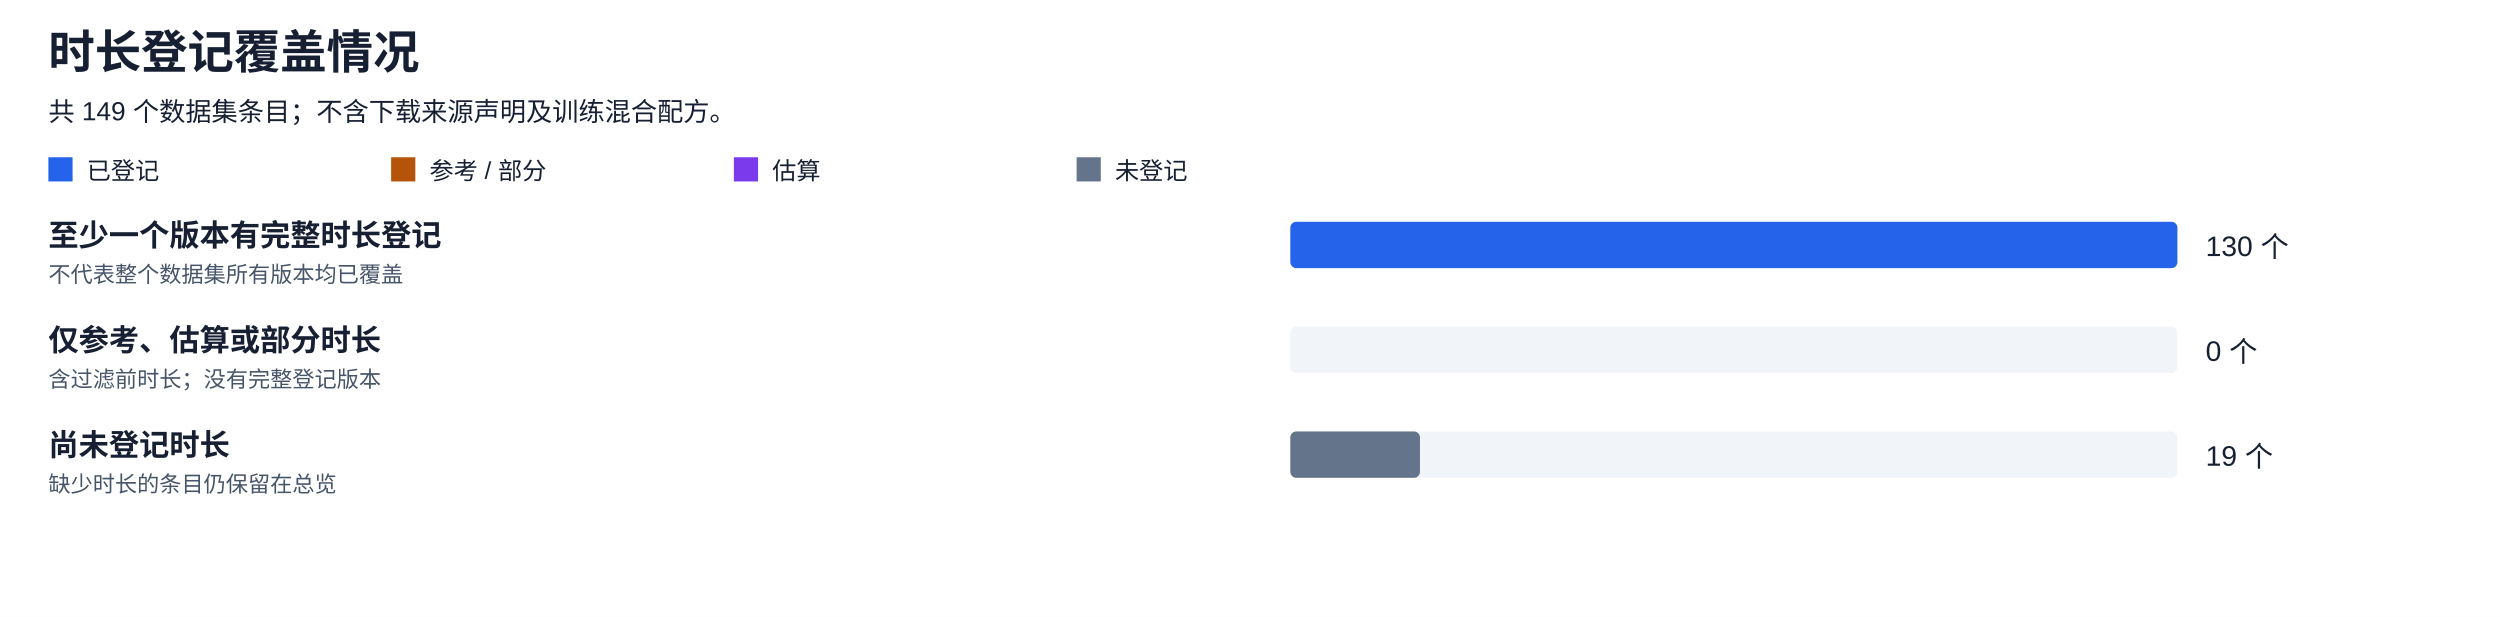
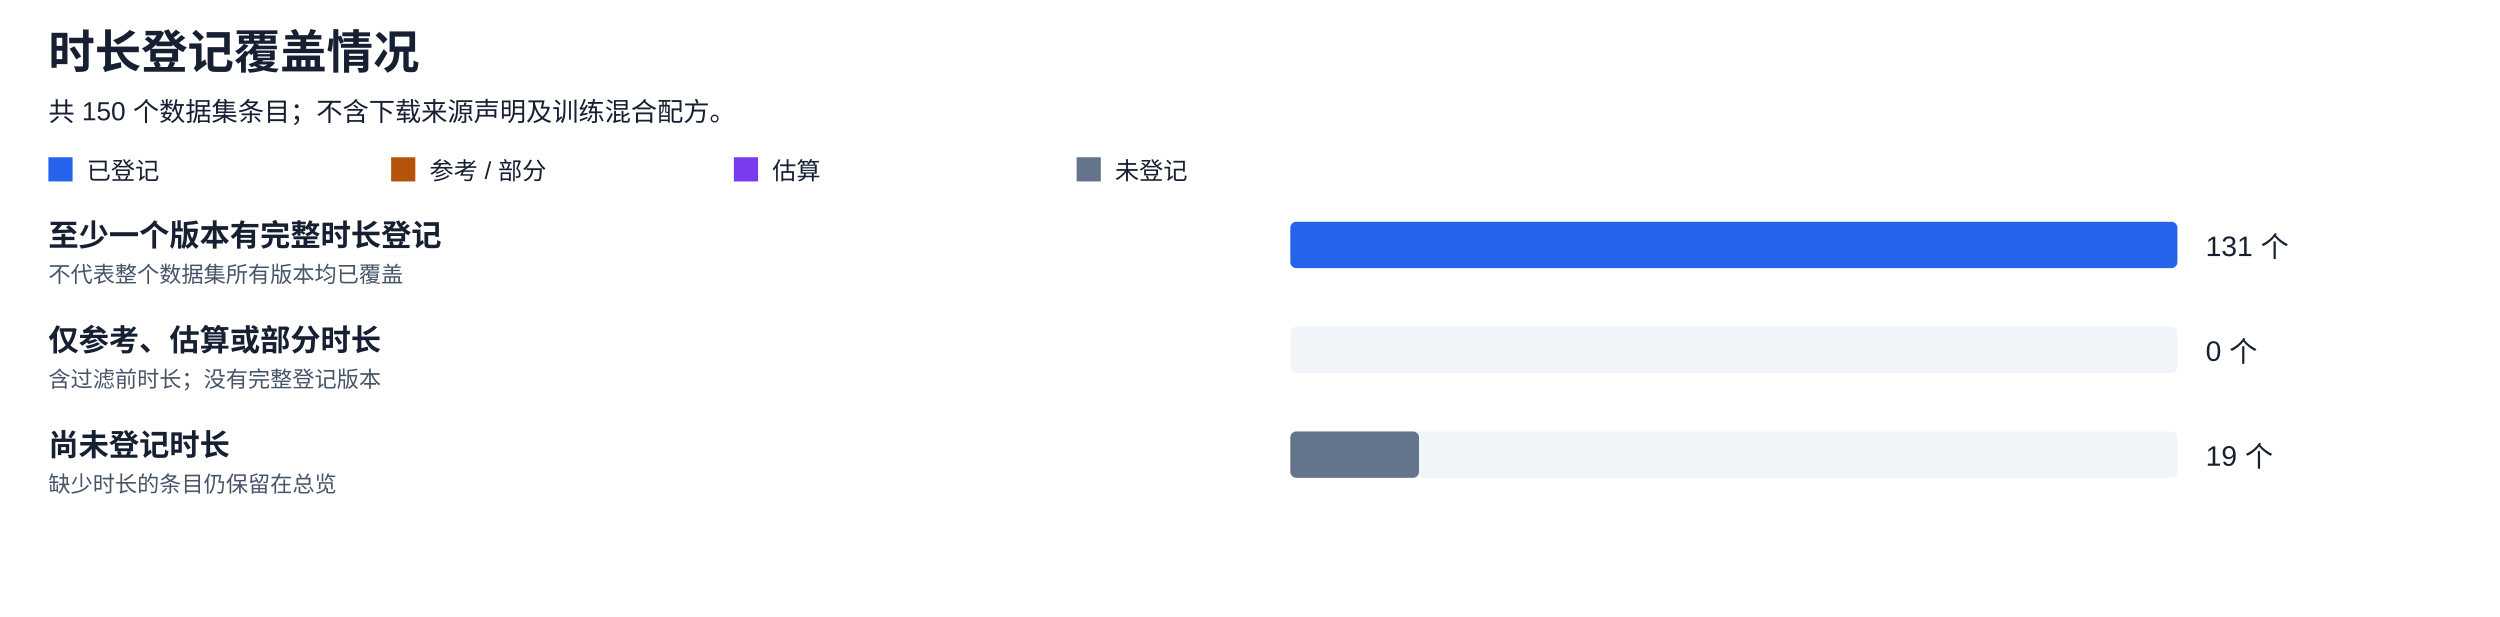
<svg xmlns="http://www.w3.org/2000/svg" width="1240" height="306" viewBox="0 0 1240 306" role="img" aria-labelledby="title desc">
  <rect width="100%" height="100%" fill="white" />
  <g font-family="Arial, Noto Sans CJK SC, Microsoft YaHei, sans-serif" fill="#172033">
    <text x="24" y="34" font-size="23" font-weight="700">时长登记覆盖情况</text>
-     <text x="24" y="60" font-size="13">共 149 个数据集条目；不含下载来源声明及训练混合配方。</text>
+     <text x="24" y="60" font-size="13">共 150 个数据集条目；不含下载来源声明及训练混合配方。</text>
    <rect x="24" y="78" width="12" height="12" fill="#2563eb" />
    <text x="43" y="89" font-size="12">已登记</text>
    <rect x="194" y="78" width="12" height="12" fill="#b45309" />
    <text x="213" y="89" font-size="12">参考 / 部分</text>
    <rect x="364" y="78" width="12" height="12" fill="#7c3aed" />
    <text x="383" y="89" font-size="12">估算</text>
    <rect x="534" y="78" width="12" height="12" fill="#64748b" />
    <text x="553" y="89" font-size="12">未登记</text>
    <text x="24" y="122" font-size="15" font-weight="600">至少一个版本有完整时长登记</text>
    <text x="24" y="140" font-size="11" fill="#475569">不代表整个数据集所有版本均已覆盖</text>
    <rect x="640" y="110" width="440" height="23" rx="3" fill="#f1f5f9" />
    <rect x="640" y="110" width="440.00" height="23" rx="3" fill="#2563eb" />
-     <text x="1094" y="127" font-size="14">130 个</text>
+     <text x="1094" y="127" font-size="14">131 个</text>
    <text x="24" y="174" font-size="15" font-weight="600">仅参考、估算或部分时长</text>
    <text x="24" y="192" font-size="11" fill="#475569">含过滤前时长；没有完整登记版本</text>
    <rect x="640" y="162" width="440" height="23" rx="3" fill="#f1f5f9" />
    <rect x="640" y="162" width="0.00" height="23" rx="3" fill="#b45309" />
    <text x="1094" y="179" font-size="14">0 个</text>
    <text x="24" y="226" font-size="15" font-weight="600">尚未登记时长</text>
    <text x="24" y="244" font-size="11" fill="#475569">缺少时长的条目仍保留在总览</text>
    <rect x="640" y="214" width="440" height="23" rx="3" fill="#f1f5f9" />
-     <rect x="640" y="214" width="64.31" height="23" rx="3" fill="#64748b" />
+     <rect x="640" y="214" width="63.82" height="23" rx="3" fill="#64748b" />
    <text x="1094" y="231" font-size="14">19 个</text>
  </g>
</svg>
